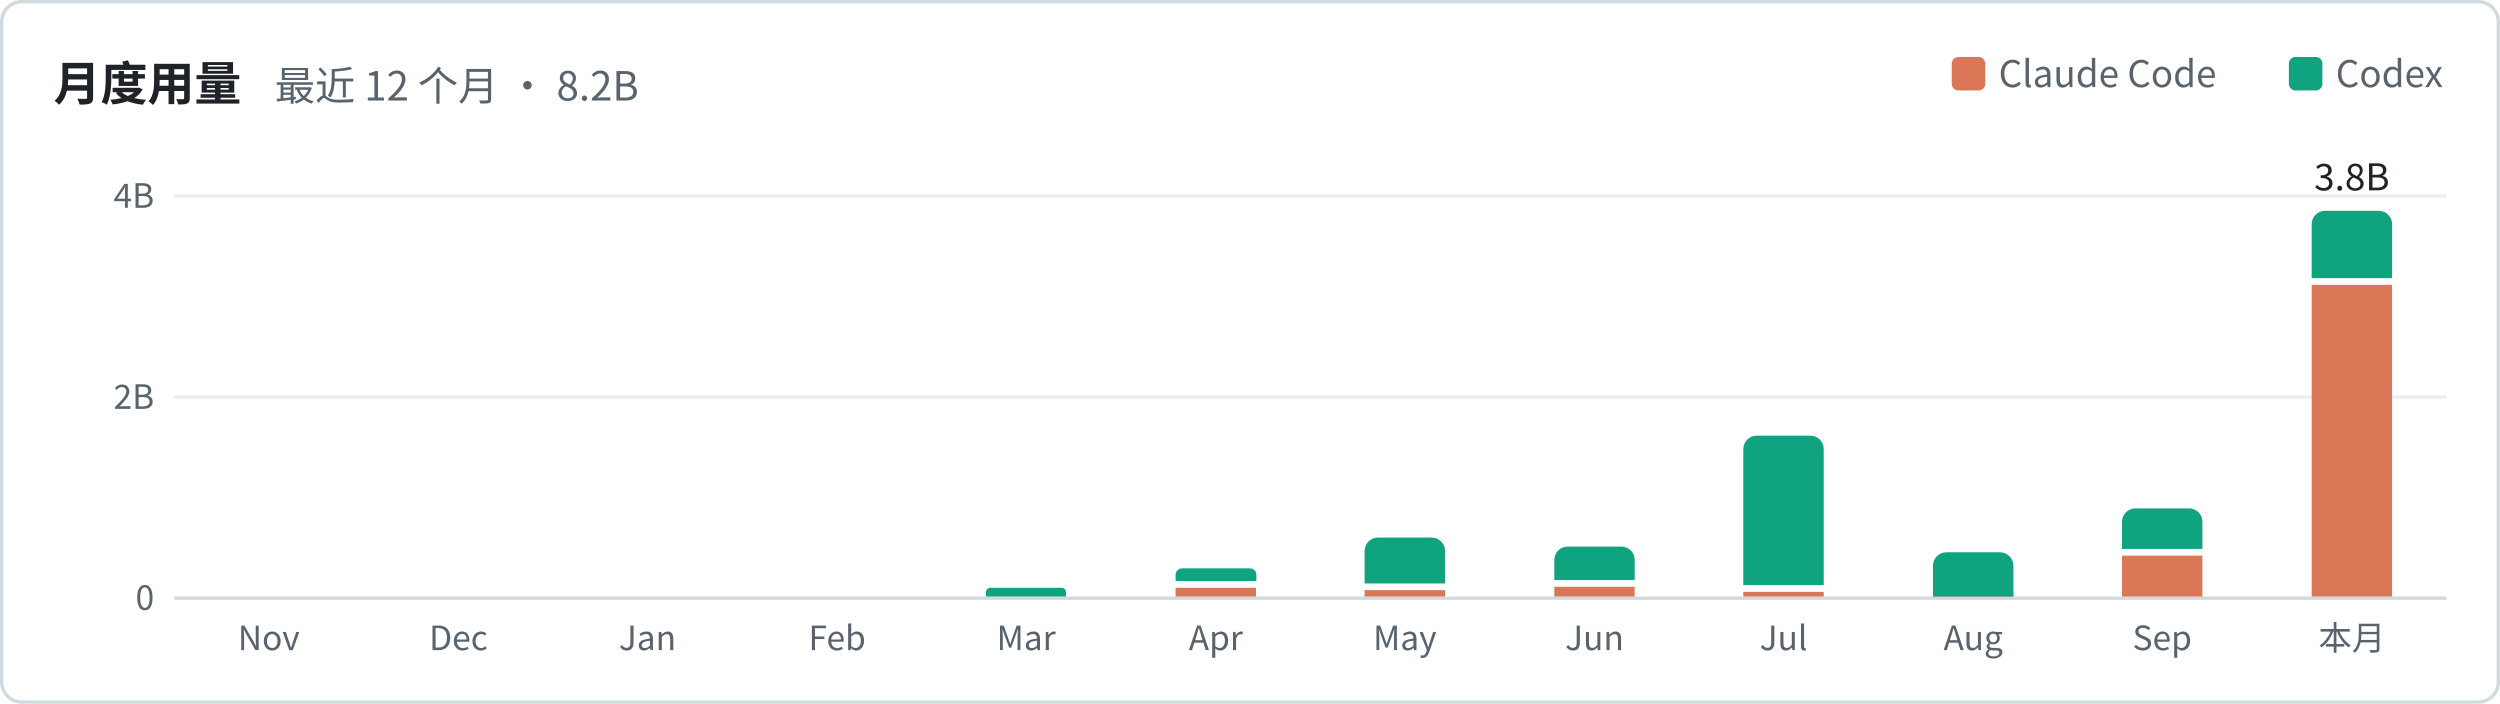
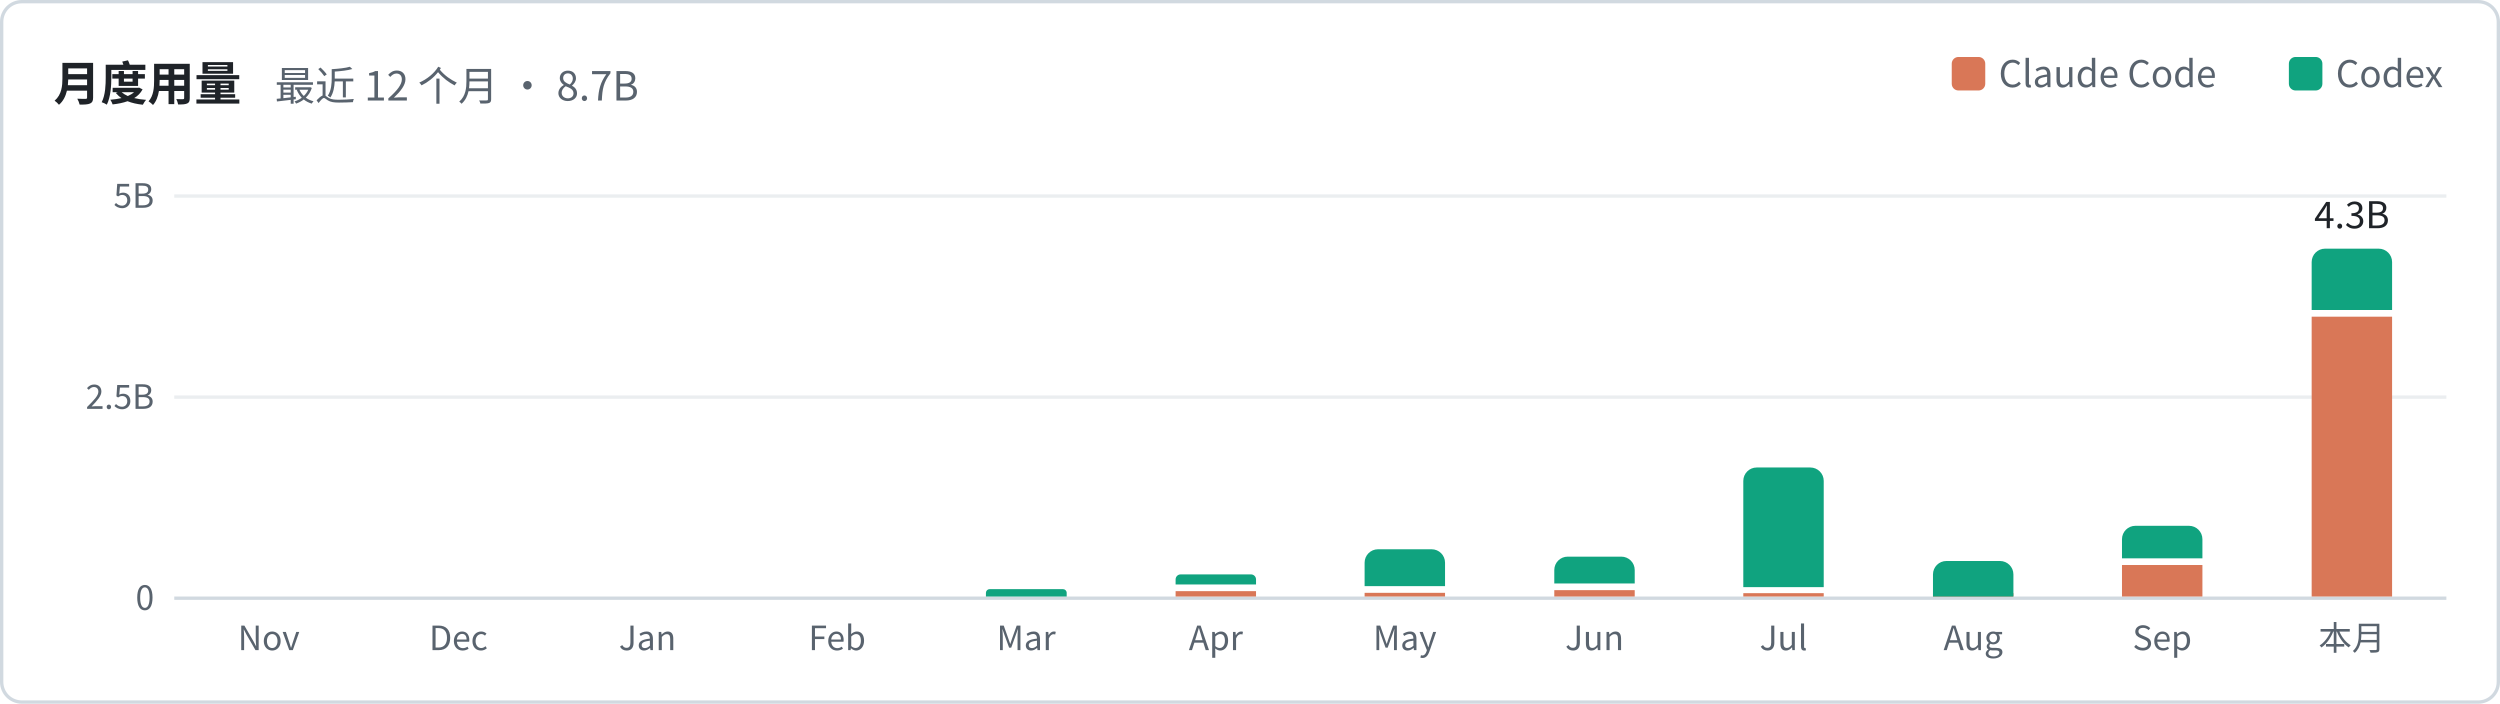
<svg xmlns="http://www.w3.org/2000/svg" width="746" height="210" viewBox="0 0 746 210" font-family="system-ui, -apple-system, 'Segoe UI', 'PingFang SC', 'Microsoft YaHei', 'Noto Sans CJK SC', sans-serif">
  <rect x="0.5" y="0.5" width="745" height="209" rx="6" fill="none" stroke="#d1d9e0" />
-   <text x="16" y="30" font-size="14" font-weight="600" fill="#1f2328">月度用量<tspan dx="10" font-size="12" font-weight="400" fill="#59636e">最近 12 个月 · 8.2B</tspan>
+   <text x="16" y="30" font-size="14" font-weight="600" fill="#1f2328">月度用量<tspan dx="10" font-size="12" font-weight="400" fill="#59636e">最近 12 个月 · 8.7B</tspan>
  </text>
  <line x1="52" y1="178.5" x2="730" y2="178.5" stroke="#d1d9e0" stroke-width="1" />
  <text x="46" y="182.0" font-size="10" text-anchor="end" fill="#59636e">0</text>
  <line x1="52" y1="118.5" x2="730" y2="118.5" stroke="#ebeef0" stroke-width="1" />
-   <text x="46" y="122.0" font-size="10" text-anchor="end" fill="#59636e">2B</text>
+   <text x="46" y="122.0" font-size="10" text-anchor="end" fill="#59636e">2.5B</text>
  <line x1="52" y1="58.5" x2="730" y2="58.5" stroke="#ebeef0" stroke-width="1" />
-   <text x="46" y="62.0" font-size="10" text-anchor="end" fill="#59636e">4B</text>
+   <text x="46" y="62.0" font-size="10" text-anchor="end" fill="#59636e">5B</text>
  <text x="80.2" y="194" font-size="10" text-anchor="middle" fill="#59636e">Nov</text>
  <text x="136.8" y="194" font-size="10" text-anchor="middle" fill="#59636e">Dec</text>
  <text x="193.2" y="194" font-size="10" text-anchor="middle" fill="#59636e">Jan</text>
  <text x="249.8" y="194" font-size="10" text-anchor="middle" fill="#59636e">Feb</text>
-   <path d="M294.2 178.0 v-1.3 a1.3 1.3 0 0 1 1.3 -1.3 h21.3 a1.3 1.3 0 0 1 1.3 1.3 v1.3 z" fill="#10a37f" />
+   <path d="M294.2 178.0 v-1.1 a1.1 1.1 0 0 1 1.1 -1.1 h21.9 a1.1 1.1 0 0 1 1.1 1.1 v1.1 z" fill="#10a37f" />
  <text x="306.2" y="194" font-size="10" text-anchor="middle" fill="#59636e">Mar</text>
-   <rect x="350.8" y="175.4" width="24" height="2.6" fill="#d97757" />
-   <path d="M350.8 173.4 v-1.9 a1.9 1.9 0 0 1 1.9 -1.9 h20.3 a1.9 1.9 0 0 1 1.9 1.9 v1.9 z" fill="#10a37f" />
+   <rect x="350.8" y="176.4" width="24" height="1.6" fill="#d97757" />
+   <path d="M350.8 174.4 v-1.5 a1.5 1.5 0 0 1 1.5 -1.5 h21.0 a1.5 1.5 0 0 1 1.5 1.5 v1.5 z" fill="#10a37f" />
  <text x="362.8" y="194" font-size="10" text-anchor="middle" fill="#59636e">Apr</text>
-   <rect x="407.2" y="176.1" width="24" height="1.9" fill="#d97757" />
-   <path d="M407.2 174.1 v-9.7 a4.0 4.0 0 0 1 4.0 -4.0 h16.0 a4.0 4.0 0 0 1 4.0 4.0 v9.7 z" fill="#10a37f" />
+   <rect x="407.2" y="176.9" width="24" height="1.1" fill="#d97757" />
+   <path d="M407.2 174.9 v-7.0 a4.0 4.0 0 0 1 4.0 -4.0 h16.0 a4.0 4.0 0 0 1 4.0 4.0 v7.0 z" fill="#10a37f" />
  <text x="419.2" y="194" font-size="10" text-anchor="middle" fill="#59636e">May</text>
-   <rect x="463.8" y="175.1" width="24" height="2.9" fill="#d97757" />
-   <path d="M463.8 173.1 v-6.0 a4.0 4.0 0 0 1 4.0 -4.0 h16.0 a4.0 4.0 0 0 1 4.0 4.0 v6.0 z" fill="#10a37f" />
+   <rect x="463.8" y="176.1" width="24" height="1.9" fill="#d97757" />
+   <path d="M463.8 174.1 v-4.0 a4.0 4.0 0 0 1 4.0 -4.0 h16.0 a4.0 4.0 0 0 1 4.0 4.0 v4.0 z" fill="#10a37f" />
  <text x="475.8" y="194" font-size="10" text-anchor="middle" fill="#59636e">Jun</text>
-   <rect x="520.2" y="176.6" width="24" height="1.4" fill="#d97757" />
-   <path d="M520.2 174.6 v-40.6 a4.0 4.0 0 0 1 4.0 -4.0 h16.0 a4.0 4.0 0 0 1 4.0 4.0 v40.6 z" fill="#10a37f" />
+   <rect x="520.2" y="177.0" width="24" height="1.0" fill="#d97757" />
+   <path d="M520.2 175.2 v-31.7 a4.0 4.0 0 0 1 4.0 -4.0 h16.0 a4.0 4.0 0 0 1 4.0 4.0 v31.7 z" fill="#10a37f" />
  <text x="532.2" y="194" font-size="10" text-anchor="middle" fill="#59636e">Jul</text>
  <rect x="576.8" y="177.0" width="24" height="1.0" fill="#d97757" />
-   <path d="M576.8 178.0 v-9.2 a4.0 4.0 0 0 1 4.0 -4.0 h16.0 a4.0 4.0 0 0 1 4.0 4.0 v9.2 z" fill="#10a37f" />
+   <path d="M576.8 178.0 v-6.6 a4.0 4.0 0 0 1 4.0 -4.0 h16.0 a4.0 4.0 0 0 1 4.0 4.0 v6.6 z" fill="#10a37f" />
  <text x="588.8" y="194" font-size="10" text-anchor="middle" fill="#59636e">Aug</text>
-   <rect x="633.2" y="165.8" width="24" height="12.2" fill="#d97757" />
-   <path d="M633.2 163.8 v-8.1 a4.0 4.0 0 0 1 4.0 -4.0 h16.0 a4.0 4.0 0 0 1 4.0 4.0 v8.1 z" fill="#10a37f" />
+   <rect x="633.2" y="168.6" width="24" height="9.4" fill="#d97757" />
+   <path d="M633.2 166.6 v-5.7 a4.0 4.0 0 0 1 4.0 -4.0 h16.0 a4.0 4.0 0 0 1 4.0 4.0 v5.7 z" fill="#10a37f" />
  <text x="645.2" y="194" font-size="10" text-anchor="middle" fill="#59636e">Sep</text>
-   <rect x="689.8" y="85.0" width="24" height="93.0" fill="#d97757" />
-   <path d="M689.8 83.0 v-16.1 a4.0 4.0 0 0 1 4.0 -4.0 h16.0 a4.0 4.0 0 0 1 4.0 4.0 v16.1 z" fill="#10a37f" />
-   <text x="701.8" y="56.8" font-size="11" text-anchor="middle" fill="#1f2328">3.8B</text>
+   <rect x="689.8" y="94.5" width="24" height="83.5" fill="#d97757" />
+   <path d="M689.8 92.5 v-14.3 a4.0 4.0 0 0 1 4.0 -4.0 h16.0 a4.0 4.0 0 0 1 4.0 4.0 v14.3 z" fill="#10a37f" />
+   <text x="701.8" y="68.1" font-size="11" text-anchor="middle" fill="#1f2328">4.3B</text>
  <text x="701.8" y="194" font-size="10" text-anchor="middle" fill="#59636e">本月</text>
  <text x="697.0" y="26" font-size="11" fill="#59636e">Codex</text>
  <rect x="683.0" y="17" width="10" height="10" rx="2" fill="#10a37f" />
  <text x="596.4" y="26" font-size="11" fill="#59636e">Claude Code</text>
  <rect x="582.4" y="17" width="10" height="10" rx="2" fill="#d97757" />
</svg>
